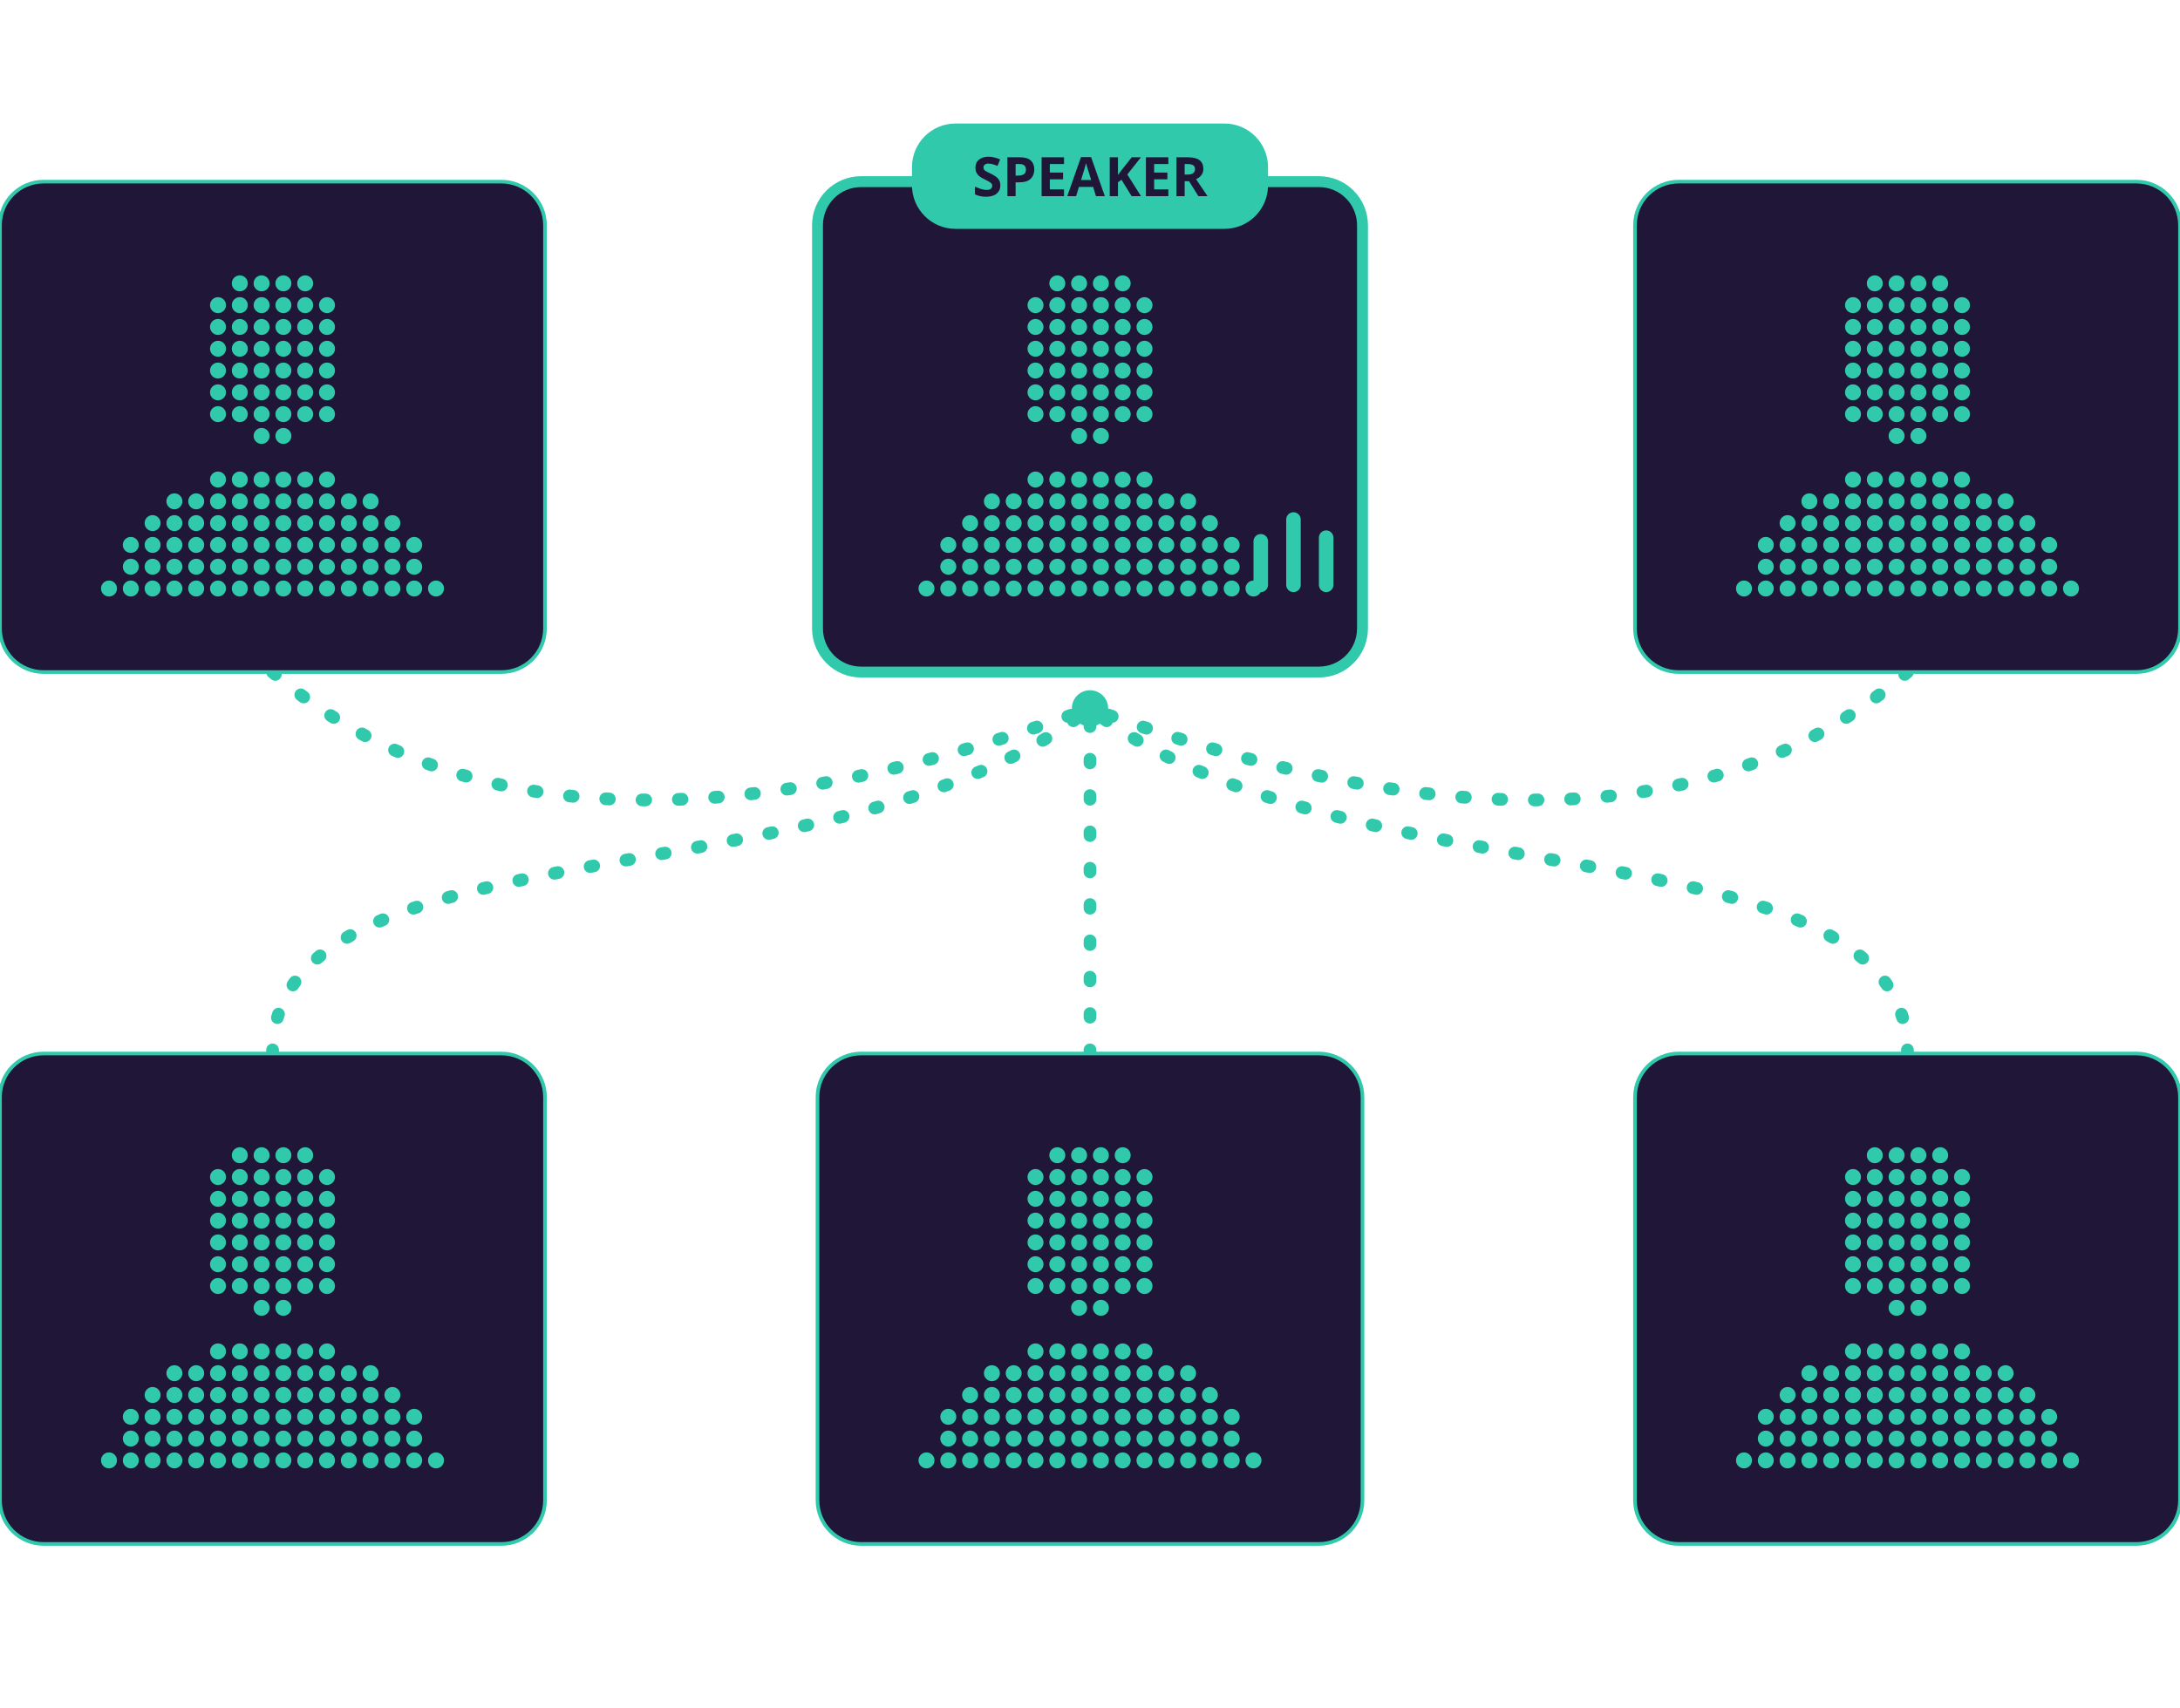
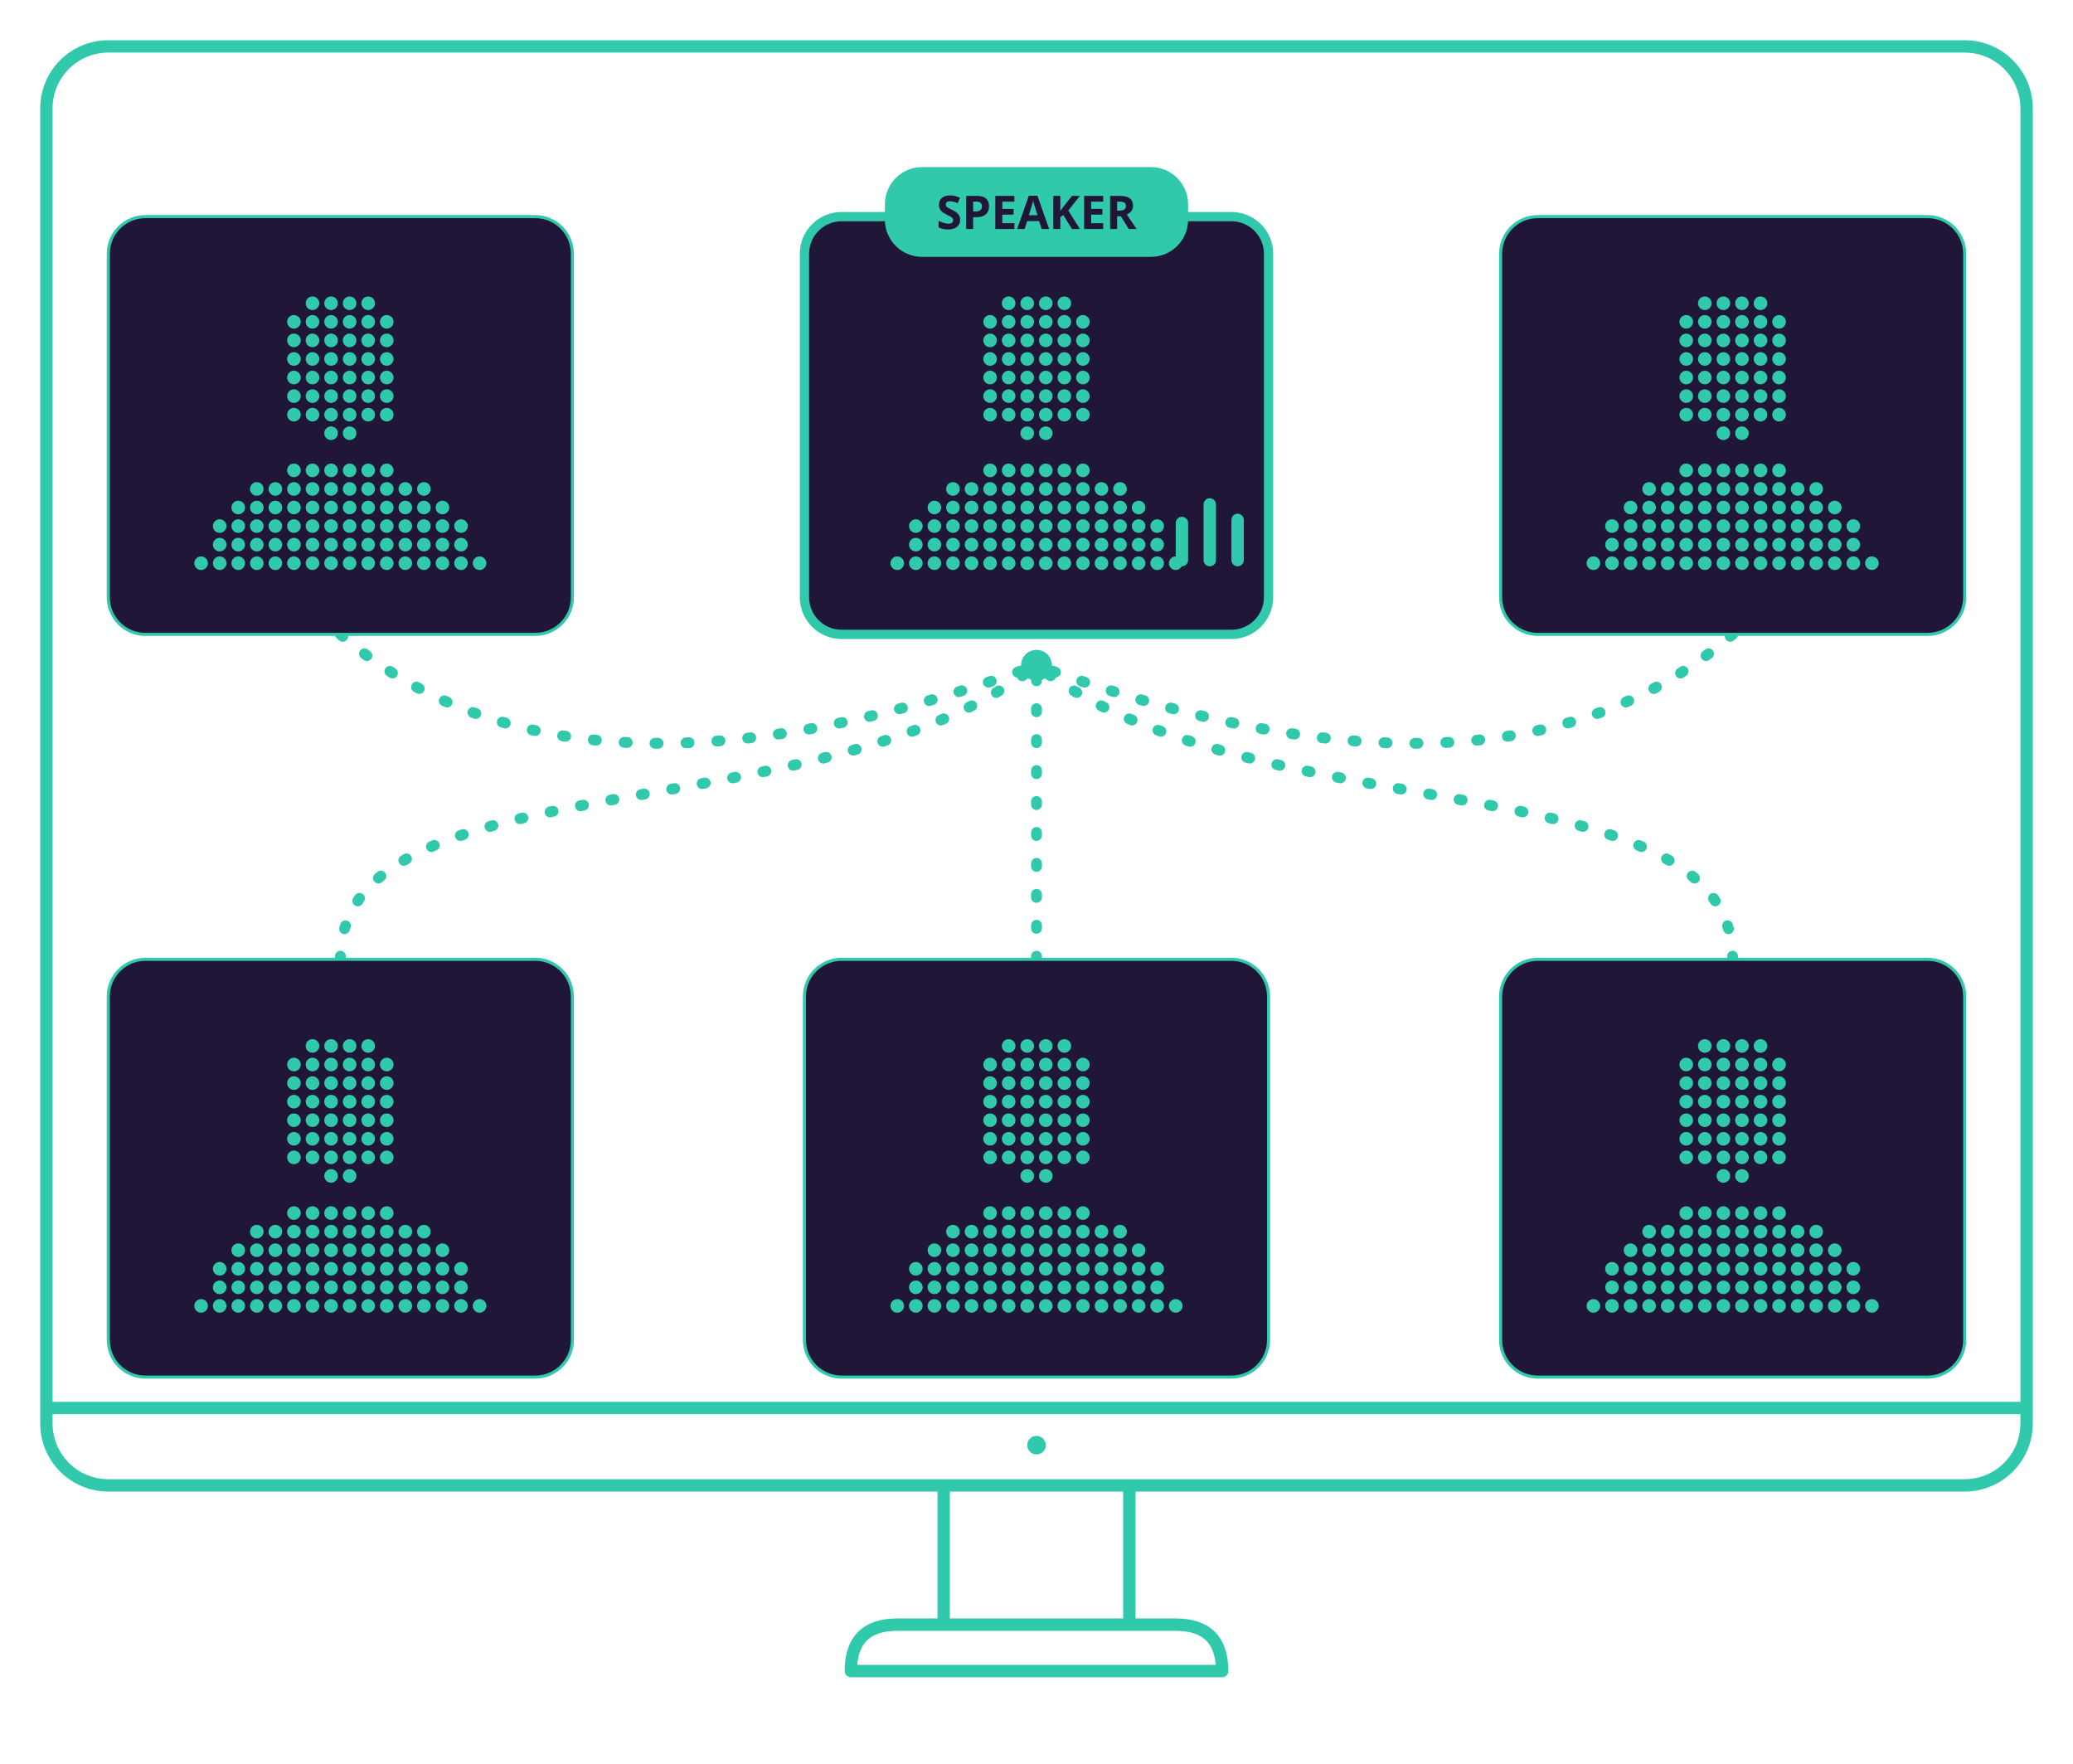
- <svg xmlns="http://www.w3.org/2000/svg" viewBox="0 0 600 470">
+ <svg xmlns="http://www.w3.org/2000/svg" viewBox="-35 -20 670 570">
  <style>.links{animation:flow 3s linear infinite}.voice{animation:voice 1s ease-in-out infinite;transform-box:fill-box;transform-origin:center}.v2{animation-delay:.2s}.v3{animation-delay:.4s}@keyframes flow{to{stroke-dashoffset:-40}}@keyframes voice{50%{transform:scaleY(.4)}}@media(prefers-reduced-motion:reduce){*{animation:none!important}}</style>
  <g class="links" fill="none" stroke="#31C9AC" stroke-width="3.5" stroke-dasharray="1 9" stroke-linecap="round">
    <path d="M75 185Q150 250 300 195" />
    <path d="M525 185Q450 250 300 195" />
    <path d="M75 290C75 225 230 250 300 195" />
    <path d="M300 290L300 195" />
    <path d="M525 290C525 225 370 250 300 195" />
  </g>
  <rect x="0" y="50" width="150" height="135" rx="12" fill="#201637" stroke="#31C9AC" stroke-width="1" />
  <g fill="#31C9AC">
    <circle cx="66" cy="78" r="2.2" />
    <circle cx="72" cy="78" r="2.2" />
    <circle cx="78" cy="78" r="2.2" />
    <circle cx="84" cy="78" r="2.2" />
    <circle cx="60" cy="84" r="2.2" />
    <circle cx="66" cy="84" r="2.2" />
    <circle cx="72" cy="84" r="2.2" />
    <circle cx="78" cy="84" r="2.2" />
    <circle cx="84" cy="84" r="2.2" />
    <circle cx="90" cy="84" r="2.2" />
    <circle cx="60" cy="90" r="2.2" />
    <circle cx="66" cy="90" r="2.2" />
    <circle cx="72" cy="90" r="2.2" />
    <circle cx="78" cy="90" r="2.2" />
    <circle cx="84" cy="90" r="2.2" />
    <circle cx="90" cy="90" r="2.2" />
    <circle cx="60" cy="96" r="2.2" />
    <circle cx="66" cy="96" r="2.2" />
    <circle cx="72" cy="96" r="2.2" />
    <circle cx="78" cy="96" r="2.2" />
    <circle cx="84" cy="96" r="2.2" />
    <circle cx="90" cy="96" r="2.2" />
    <circle cx="60" cy="102" r="2.2" />
    <circle cx="66" cy="102" r="2.2" />
    <circle cx="72" cy="102" r="2.2" />
    <circle cx="78" cy="102" r="2.2" />
    <circle cx="84" cy="102" r="2.2" />
    <circle cx="90" cy="102" r="2.2" />
    <circle cx="60" cy="108" r="2.2" />
    <circle cx="66" cy="108" r="2.2" />
    <circle cx="72" cy="108" r="2.2" />
    <circle cx="78" cy="108" r="2.2" />
    <circle cx="84" cy="108" r="2.2" />
    <circle cx="90" cy="108" r="2.2" />
    <circle cx="60" cy="114" r="2.2" />
    <circle cx="66" cy="114" r="2.2" />
    <circle cx="72" cy="114" r="2.2" />
    <circle cx="78" cy="114" r="2.2" />
    <circle cx="84" cy="114" r="2.2" />
    <circle cx="90" cy="114" r="2.2" />
    <circle cx="72" cy="120" r="2.2" />
    <circle cx="78" cy="120" r="2.2" />
    <circle cx="60" cy="132" r="2.2" />
    <circle cx="66" cy="132" r="2.2" />
    <circle cx="72" cy="132" r="2.2" />
    <circle cx="78" cy="132" r="2.2" />
    <circle cx="84" cy="132" r="2.2" />
    <circle cx="90" cy="132" r="2.2" />
    <circle cx="48" cy="138" r="2.2" />
    <circle cx="54" cy="138" r="2.2" />
    <circle cx="60" cy="138" r="2.2" />
    <circle cx="66" cy="138" r="2.2" />
    <circle cx="72" cy="138" r="2.2" />
    <circle cx="78" cy="138" r="2.2" />
    <circle cx="84" cy="138" r="2.2" />
    <circle cx="90" cy="138" r="2.2" />
    <circle cx="96" cy="138" r="2.2" />
    <circle cx="102" cy="138" r="2.2" />
    <circle cx="42" cy="144" r="2.2" />
    <circle cx="48" cy="144" r="2.2" />
    <circle cx="54" cy="144" r="2.2" />
    <circle cx="60" cy="144" r="2.2" />
    <circle cx="66" cy="144" r="2.2" />
    <circle cx="72" cy="144" r="2.2" />
    <circle cx="78" cy="144" r="2.2" />
    <circle cx="84" cy="144" r="2.2" />
    <circle cx="90" cy="144" r="2.2" />
    <circle cx="96" cy="144" r="2.2" />
    <circle cx="102" cy="144" r="2.2" />
    <circle cx="108" cy="144" r="2.2" />
    <circle cx="36" cy="150" r="2.2" />
    <circle cx="42" cy="150" r="2.2" />
    <circle cx="48" cy="150" r="2.2" />
    <circle cx="54" cy="150" r="2.2" />
    <circle cx="60" cy="150" r="2.2" />
    <circle cx="66" cy="150" r="2.2" />
    <circle cx="72" cy="150" r="2.2" />
    <circle cx="78" cy="150" r="2.2" />
    <circle cx="84" cy="150" r="2.2" />
    <circle cx="90" cy="150" r="2.2" />
    <circle cx="96" cy="150" r="2.2" />
    <circle cx="102" cy="150" r="2.2" />
    <circle cx="108" cy="150" r="2.2" />
    <circle cx="114" cy="150" r="2.2" />
    <circle cx="36" cy="156" r="2.2" />
    <circle cx="42" cy="156" r="2.2" />
    <circle cx="48" cy="156" r="2.2" />
    <circle cx="54" cy="156" r="2.2" />
    <circle cx="60" cy="156" r="2.2" />
    <circle cx="66" cy="156" r="2.2" />
    <circle cx="72" cy="156" r="2.2" />
    <circle cx="78" cy="156" r="2.2" />
    <circle cx="84" cy="156" r="2.2" />
    <circle cx="90" cy="156" r="2.2" />
    <circle cx="96" cy="156" r="2.2" />
    <circle cx="102" cy="156" r="2.2" />
    <circle cx="108" cy="156" r="2.2" />
    <circle cx="114" cy="156" r="2.2" />
    <circle cx="30" cy="162" r="2.2" />
    <circle cx="36" cy="162" r="2.2" />
    <circle cx="42" cy="162" r="2.2" />
    <circle cx="48" cy="162" r="2.2" />
    <circle cx="54" cy="162" r="2.2" />
    <circle cx="60" cy="162" r="2.2" />
    <circle cx="66" cy="162" r="2.2" />
    <circle cx="72" cy="162" r="2.2" />
    <circle cx="78" cy="162" r="2.2" />
    <circle cx="84" cy="162" r="2.2" />
    <circle cx="90" cy="162" r="2.2" />
    <circle cx="96" cy="162" r="2.2" />
    <circle cx="102" cy="162" r="2.2" />
    <circle cx="108" cy="162" r="2.2" />
    <circle cx="114" cy="162" r="2.2" />
    <circle cx="120" cy="162" r="2.2" />
  </g>
  <rect x="225" y="50" width="150" height="135" rx="12" fill="#201637" stroke="#31C9AC" stroke-width="3" />
  <g fill="#31C9AC">
    <circle cx="291" cy="78" r="2.2" />
    <circle cx="297" cy="78" r="2.2" />
    <circle cx="303" cy="78" r="2.2" />
    <circle cx="309" cy="78" r="2.2" />
    <circle cx="285" cy="84" r="2.2" />
    <circle cx="291" cy="84" r="2.2" />
    <circle cx="297" cy="84" r="2.2" />
    <circle cx="303" cy="84" r="2.2" />
    <circle cx="309" cy="84" r="2.2" />
    <circle cx="315" cy="84" r="2.2" />
    <circle cx="285" cy="90" r="2.2" />
    <circle cx="291" cy="90" r="2.2" />
    <circle cx="297" cy="90" r="2.2" />
    <circle cx="303" cy="90" r="2.2" />
    <circle cx="309" cy="90" r="2.2" />
    <circle cx="315" cy="90" r="2.2" />
    <circle cx="285" cy="96" r="2.2" />
    <circle cx="291" cy="96" r="2.2" />
    <circle cx="297" cy="96" r="2.2" />
    <circle cx="303" cy="96" r="2.2" />
    <circle cx="309" cy="96" r="2.2" />
    <circle cx="315" cy="96" r="2.2" />
    <circle cx="285" cy="102" r="2.2" />
    <circle cx="291" cy="102" r="2.2" />
    <circle cx="297" cy="102" r="2.2" />
    <circle cx="303" cy="102" r="2.2" />
    <circle cx="309" cy="102" r="2.2" />
    <circle cx="315" cy="102" r="2.2" />
    <circle cx="285" cy="108" r="2.2" />
    <circle cx="291" cy="108" r="2.2" />
    <circle cx="297" cy="108" r="2.2" />
    <circle cx="303" cy="108" r="2.2" />
    <circle cx="309" cy="108" r="2.2" />
    <circle cx="315" cy="108" r="2.2" />
    <circle cx="285" cy="114" r="2.2" />
    <circle cx="291" cy="114" r="2.2" />
    <circle cx="297" cy="114" r="2.2" />
    <circle cx="303" cy="114" r="2.2" />
    <circle cx="309" cy="114" r="2.2" />
    <circle cx="315" cy="114" r="2.2" />
    <circle cx="297" cy="120" r="2.2" />
    <circle cx="303" cy="120" r="2.2" />
    <circle cx="285" cy="132" r="2.2" />
    <circle cx="291" cy="132" r="2.2" />
    <circle cx="297" cy="132" r="2.2" />
    <circle cx="303" cy="132" r="2.2" />
    <circle cx="309" cy="132" r="2.2" />
    <circle cx="315" cy="132" r="2.2" />
    <circle cx="273" cy="138" r="2.2" />
    <circle cx="279" cy="138" r="2.2" />
    <circle cx="285" cy="138" r="2.2" />
    <circle cx="291" cy="138" r="2.2" />
    <circle cx="297" cy="138" r="2.2" />
    <circle cx="303" cy="138" r="2.2" />
    <circle cx="309" cy="138" r="2.2" />
    <circle cx="315" cy="138" r="2.2" />
    <circle cx="321" cy="138" r="2.2" />
    <circle cx="327" cy="138" r="2.2" />
    <circle cx="267" cy="144" r="2.2" />
    <circle cx="273" cy="144" r="2.2" />
    <circle cx="279" cy="144" r="2.2" />
    <circle cx="285" cy="144" r="2.2" />
    <circle cx="291" cy="144" r="2.2" />
    <circle cx="297" cy="144" r="2.2" />
    <circle cx="303" cy="144" r="2.2" />
    <circle cx="309" cy="144" r="2.2" />
    <circle cx="315" cy="144" r="2.2" />
    <circle cx="321" cy="144" r="2.2" />
    <circle cx="327" cy="144" r="2.2" />
    <circle cx="333" cy="144" r="2.2" />
    <circle cx="261" cy="150" r="2.2" />
    <circle cx="267" cy="150" r="2.2" />
    <circle cx="273" cy="150" r="2.2" />
    <circle cx="279" cy="150" r="2.2" />
    <circle cx="285" cy="150" r="2.2" />
    <circle cx="291" cy="150" r="2.2" />
    <circle cx="297" cy="150" r="2.2" />
    <circle cx="303" cy="150" r="2.2" />
    <circle cx="309" cy="150" r="2.2" />
    <circle cx="315" cy="150" r="2.2" />
    <circle cx="321" cy="150" r="2.2" />
    <circle cx="327" cy="150" r="2.2" />
    <circle cx="333" cy="150" r="2.2" />
    <circle cx="339" cy="150" r="2.2" />
    <circle cx="261" cy="156" r="2.2" />
    <circle cx="267" cy="156" r="2.2" />
    <circle cx="273" cy="156" r="2.2" />
    <circle cx="279" cy="156" r="2.2" />
    <circle cx="285" cy="156" r="2.2" />
    <circle cx="291" cy="156" r="2.2" />
    <circle cx="297" cy="156" r="2.2" />
    <circle cx="303" cy="156" r="2.2" />
    <circle cx="309" cy="156" r="2.2" />
    <circle cx="315" cy="156" r="2.2" />
    <circle cx="321" cy="156" r="2.2" />
    <circle cx="327" cy="156" r="2.2" />
    <circle cx="333" cy="156" r="2.2" />
    <circle cx="339" cy="156" r="2.2" />
    <circle cx="255" cy="162" r="2.2" />
    <circle cx="261" cy="162" r="2.2" />
    <circle cx="267" cy="162" r="2.2" />
    <circle cx="273" cy="162" r="2.2" />
    <circle cx="279" cy="162" r="2.2" />
    <circle cx="285" cy="162" r="2.2" />
    <circle cx="291" cy="162" r="2.2" />
    <circle cx="297" cy="162" r="2.2" />
    <circle cx="303" cy="162" r="2.2" />
    <circle cx="309" cy="162" r="2.2" />
    <circle cx="315" cy="162" r="2.2" />
    <circle cx="321" cy="162" r="2.2" />
    <circle cx="327" cy="162" r="2.2" />
    <circle cx="333" cy="162" r="2.2" />
    <circle cx="339" cy="162" r="2.2" />
    <circle cx="345" cy="162" r="2.2" />
  </g>
  <rect x="450" y="50" width="150" height="135" rx="12" fill="#201637" stroke="#31C9AC" stroke-width="1" />
  <g fill="#31C9AC">
    <circle cx="516" cy="78" r="2.2" />
    <circle cx="522" cy="78" r="2.2" />
    <circle cx="528" cy="78" r="2.2" />
    <circle cx="534" cy="78" r="2.2" />
    <circle cx="510" cy="84" r="2.2" />
    <circle cx="516" cy="84" r="2.2" />
    <circle cx="522" cy="84" r="2.2" />
    <circle cx="528" cy="84" r="2.2" />
    <circle cx="534" cy="84" r="2.2" />
    <circle cx="540" cy="84" r="2.2" />
    <circle cx="510" cy="90" r="2.2" />
    <circle cx="516" cy="90" r="2.2" />
    <circle cx="522" cy="90" r="2.2" />
    <circle cx="528" cy="90" r="2.2" />
    <circle cx="534" cy="90" r="2.2" />
    <circle cx="540" cy="90" r="2.2" />
    <circle cx="510" cy="96" r="2.2" />
    <circle cx="516" cy="96" r="2.2" />
    <circle cx="522" cy="96" r="2.2" />
    <circle cx="528" cy="96" r="2.2" />
    <circle cx="534" cy="96" r="2.2" />
    <circle cx="540" cy="96" r="2.2" />
    <circle cx="510" cy="102" r="2.2" />
    <circle cx="516" cy="102" r="2.2" />
    <circle cx="522" cy="102" r="2.2" />
    <circle cx="528" cy="102" r="2.2" />
    <circle cx="534" cy="102" r="2.2" />
    <circle cx="540" cy="102" r="2.2" />
    <circle cx="510" cy="108" r="2.2" />
    <circle cx="516" cy="108" r="2.2" />
    <circle cx="522" cy="108" r="2.2" />
    <circle cx="528" cy="108" r="2.2" />
    <circle cx="534" cy="108" r="2.2" />
    <circle cx="540" cy="108" r="2.2" />
    <circle cx="510" cy="114" r="2.2" />
    <circle cx="516" cy="114" r="2.2" />
    <circle cx="522" cy="114" r="2.2" />
    <circle cx="528" cy="114" r="2.2" />
    <circle cx="534" cy="114" r="2.2" />
    <circle cx="540" cy="114" r="2.2" />
    <circle cx="522" cy="120" r="2.2" />
    <circle cx="528" cy="120" r="2.2" />
    <circle cx="510" cy="132" r="2.2" />
    <circle cx="516" cy="132" r="2.2" />
    <circle cx="522" cy="132" r="2.2" />
    <circle cx="528" cy="132" r="2.2" />
    <circle cx="534" cy="132" r="2.2" />
    <circle cx="540" cy="132" r="2.2" />
    <circle cx="498" cy="138" r="2.2" />
    <circle cx="504" cy="138" r="2.2" />
    <circle cx="510" cy="138" r="2.2" />
    <circle cx="516" cy="138" r="2.2" />
    <circle cx="522" cy="138" r="2.2" />
    <circle cx="528" cy="138" r="2.2" />
    <circle cx="534" cy="138" r="2.2" />
    <circle cx="540" cy="138" r="2.2" />
    <circle cx="546" cy="138" r="2.2" />
    <circle cx="552" cy="138" r="2.2" />
    <circle cx="492" cy="144" r="2.2" />
    <circle cx="498" cy="144" r="2.2" />
    <circle cx="504" cy="144" r="2.2" />
    <circle cx="510" cy="144" r="2.2" />
    <circle cx="516" cy="144" r="2.2" />
    <circle cx="522" cy="144" r="2.2" />
    <circle cx="528" cy="144" r="2.2" />
    <circle cx="534" cy="144" r="2.2" />
    <circle cx="540" cy="144" r="2.2" />
    <circle cx="546" cy="144" r="2.2" />
    <circle cx="552" cy="144" r="2.2" />
    <circle cx="558" cy="144" r="2.2" />
    <circle cx="486" cy="150" r="2.2" />
    <circle cx="492" cy="150" r="2.2" />
    <circle cx="498" cy="150" r="2.2" />
    <circle cx="504" cy="150" r="2.2" />
    <circle cx="510" cy="150" r="2.2" />
    <circle cx="516" cy="150" r="2.2" />
    <circle cx="522" cy="150" r="2.2" />
    <circle cx="528" cy="150" r="2.2" />
    <circle cx="534" cy="150" r="2.2" />
    <circle cx="540" cy="150" r="2.2" />
    <circle cx="546" cy="150" r="2.2" />
    <circle cx="552" cy="150" r="2.2" />
    <circle cx="558" cy="150" r="2.2" />
    <circle cx="564" cy="150" r="2.2" />
    <circle cx="486" cy="156" r="2.2" />
    <circle cx="492" cy="156" r="2.2" />
    <circle cx="498" cy="156" r="2.2" />
    <circle cx="504" cy="156" r="2.2" />
    <circle cx="510" cy="156" r="2.2" />
    <circle cx="516" cy="156" r="2.2" />
    <circle cx="522" cy="156" r="2.2" />
    <circle cx="528" cy="156" r="2.2" />
    <circle cx="534" cy="156" r="2.2" />
    <circle cx="540" cy="156" r="2.2" />
    <circle cx="546" cy="156" r="2.2" />
    <circle cx="552" cy="156" r="2.2" />
    <circle cx="558" cy="156" r="2.2" />
    <circle cx="564" cy="156" r="2.2" />
    <circle cx="480" cy="162" r="2.2" />
    <circle cx="486" cy="162" r="2.2" />
    <circle cx="492" cy="162" r="2.2" />
    <circle cx="498" cy="162" r="2.2" />
    <circle cx="504" cy="162" r="2.2" />
    <circle cx="510" cy="162" r="2.2" />
    <circle cx="516" cy="162" r="2.2" />
    <circle cx="522" cy="162" r="2.2" />
    <circle cx="528" cy="162" r="2.2" />
    <circle cx="534" cy="162" r="2.2" />
    <circle cx="540" cy="162" r="2.2" />
    <circle cx="546" cy="162" r="2.2" />
    <circle cx="552" cy="162" r="2.2" />
    <circle cx="558" cy="162" r="2.2" />
    <circle cx="564" cy="162" r="2.2" />
    <circle cx="570" cy="162" r="2.2" />
  </g>
  <rect x="0" y="290" width="150" height="135" rx="12" fill="#201637" stroke="#31C9AC" stroke-width="1" />
  <g fill="#31C9AC">
    <circle cx="66" cy="318" r="2.2" />
    <circle cx="72" cy="318" r="2.2" />
    <circle cx="78" cy="318" r="2.2" />
    <circle cx="84" cy="318" r="2.2" />
    <circle cx="60" cy="324" r="2.2" />
    <circle cx="66" cy="324" r="2.2" />
    <circle cx="72" cy="324" r="2.2" />
    <circle cx="78" cy="324" r="2.2" />
    <circle cx="84" cy="324" r="2.2" />
    <circle cx="90" cy="324" r="2.2" />
    <circle cx="60" cy="330" r="2.2" />
    <circle cx="66" cy="330" r="2.2" />
    <circle cx="72" cy="330" r="2.2" />
    <circle cx="78" cy="330" r="2.2" />
    <circle cx="84" cy="330" r="2.2" />
    <circle cx="90" cy="330" r="2.2" />
    <circle cx="60" cy="336" r="2.2" />
    <circle cx="66" cy="336" r="2.2" />
    <circle cx="72" cy="336" r="2.2" />
    <circle cx="78" cy="336" r="2.2" />
    <circle cx="84" cy="336" r="2.2" />
    <circle cx="90" cy="336" r="2.2" />
    <circle cx="60" cy="342" r="2.2" />
    <circle cx="66" cy="342" r="2.2" />
    <circle cx="72" cy="342" r="2.2" />
    <circle cx="78" cy="342" r="2.2" />
    <circle cx="84" cy="342" r="2.2" />
    <circle cx="90" cy="342" r="2.2" />
    <circle cx="60" cy="348" r="2.2" />
    <circle cx="66" cy="348" r="2.2" />
    <circle cx="72" cy="348" r="2.2" />
    <circle cx="78" cy="348" r="2.2" />
    <circle cx="84" cy="348" r="2.2" />
    <circle cx="90" cy="348" r="2.2" />
    <circle cx="60" cy="354" r="2.2" />
    <circle cx="66" cy="354" r="2.2" />
    <circle cx="72" cy="354" r="2.2" />
    <circle cx="78" cy="354" r="2.2" />
    <circle cx="84" cy="354" r="2.2" />
    <circle cx="90" cy="354" r="2.2" />
    <circle cx="72" cy="360" r="2.2" />
    <circle cx="78" cy="360" r="2.2" />
    <circle cx="60" cy="372" r="2.2" />
    <circle cx="66" cy="372" r="2.2" />
    <circle cx="72" cy="372" r="2.2" />
    <circle cx="78" cy="372" r="2.2" />
    <circle cx="84" cy="372" r="2.2" />
    <circle cx="90" cy="372" r="2.2" />
    <circle cx="48" cy="378" r="2.2" />
    <circle cx="54" cy="378" r="2.2" />
    <circle cx="60" cy="378" r="2.2" />
    <circle cx="66" cy="378" r="2.2" />
    <circle cx="72" cy="378" r="2.2" />
    <circle cx="78" cy="378" r="2.2" />
    <circle cx="84" cy="378" r="2.2" />
    <circle cx="90" cy="378" r="2.2" />
    <circle cx="96" cy="378" r="2.2" />
    <circle cx="102" cy="378" r="2.2" />
    <circle cx="42" cy="384" r="2.2" />
    <circle cx="48" cy="384" r="2.2" />
    <circle cx="54" cy="384" r="2.2" />
    <circle cx="60" cy="384" r="2.2" />
    <circle cx="66" cy="384" r="2.2" />
    <circle cx="72" cy="384" r="2.2" />
    <circle cx="78" cy="384" r="2.2" />
    <circle cx="84" cy="384" r="2.2" />
    <circle cx="90" cy="384" r="2.2" />
    <circle cx="96" cy="384" r="2.2" />
    <circle cx="102" cy="384" r="2.2" />
    <circle cx="108" cy="384" r="2.2" />
    <circle cx="36" cy="390" r="2.2" />
    <circle cx="42" cy="390" r="2.2" />
    <circle cx="48" cy="390" r="2.2" />
    <circle cx="54" cy="390" r="2.2" />
    <circle cx="60" cy="390" r="2.2" />
    <circle cx="66" cy="390" r="2.2" />
    <circle cx="72" cy="390" r="2.2" />
    <circle cx="78" cy="390" r="2.2" />
    <circle cx="84" cy="390" r="2.2" />
    <circle cx="90" cy="390" r="2.2" />
    <circle cx="96" cy="390" r="2.2" />
    <circle cx="102" cy="390" r="2.2" />
    <circle cx="108" cy="390" r="2.2" />
    <circle cx="114" cy="390" r="2.2" />
    <circle cx="36" cy="396" r="2.2" />
    <circle cx="42" cy="396" r="2.2" />
    <circle cx="48" cy="396" r="2.2" />
    <circle cx="54" cy="396" r="2.2" />
    <circle cx="60" cy="396" r="2.2" />
    <circle cx="66" cy="396" r="2.2" />
    <circle cx="72" cy="396" r="2.2" />
    <circle cx="78" cy="396" r="2.2" />
    <circle cx="84" cy="396" r="2.2" />
    <circle cx="90" cy="396" r="2.2" />
    <circle cx="96" cy="396" r="2.2" />
    <circle cx="102" cy="396" r="2.2" />
    <circle cx="108" cy="396" r="2.2" />
    <circle cx="114" cy="396" r="2.2" />
    <circle cx="30" cy="402" r="2.2" />
    <circle cx="36" cy="402" r="2.2" />
    <circle cx="42" cy="402" r="2.2" />
    <circle cx="48" cy="402" r="2.2" />
    <circle cx="54" cy="402" r="2.2" />
    <circle cx="60" cy="402" r="2.2" />
    <circle cx="66" cy="402" r="2.2" />
    <circle cx="72" cy="402" r="2.2" />
    <circle cx="78" cy="402" r="2.2" />
    <circle cx="84" cy="402" r="2.2" />
    <circle cx="90" cy="402" r="2.2" />
    <circle cx="96" cy="402" r="2.2" />
    <circle cx="102" cy="402" r="2.2" />
    <circle cx="108" cy="402" r="2.2" />
    <circle cx="114" cy="402" r="2.2" />
    <circle cx="120" cy="402" r="2.2" />
  </g>
  <rect x="225" y="290" width="150" height="135" rx="12" fill="#201637" stroke="#31C9AC" stroke-width="1" />
  <g fill="#31C9AC">
    <circle cx="291" cy="318" r="2.2" />
    <circle cx="297" cy="318" r="2.2" />
    <circle cx="303" cy="318" r="2.2" />
    <circle cx="309" cy="318" r="2.2" />
    <circle cx="285" cy="324" r="2.2" />
    <circle cx="291" cy="324" r="2.2" />
    <circle cx="297" cy="324" r="2.2" />
    <circle cx="303" cy="324" r="2.2" />
    <circle cx="309" cy="324" r="2.2" />
    <circle cx="315" cy="324" r="2.2" />
    <circle cx="285" cy="330" r="2.2" />
    <circle cx="291" cy="330" r="2.2" />
    <circle cx="297" cy="330" r="2.2" />
    <circle cx="303" cy="330" r="2.2" />
    <circle cx="309" cy="330" r="2.2" />
    <circle cx="315" cy="330" r="2.2" />
    <circle cx="285" cy="336" r="2.2" />
    <circle cx="291" cy="336" r="2.2" />
    <circle cx="297" cy="336" r="2.2" />
    <circle cx="303" cy="336" r="2.2" />
    <circle cx="309" cy="336" r="2.2" />
    <circle cx="315" cy="336" r="2.2" />
    <circle cx="285" cy="342" r="2.2" />
    <circle cx="291" cy="342" r="2.2" />
    <circle cx="297" cy="342" r="2.2" />
    <circle cx="303" cy="342" r="2.2" />
    <circle cx="309" cy="342" r="2.2" />
    <circle cx="315" cy="342" r="2.2" />
    <circle cx="285" cy="348" r="2.2" />
    <circle cx="291" cy="348" r="2.2" />
    <circle cx="297" cy="348" r="2.2" />
    <circle cx="303" cy="348" r="2.2" />
    <circle cx="309" cy="348" r="2.2" />
    <circle cx="315" cy="348" r="2.2" />
    <circle cx="285" cy="354" r="2.2" />
    <circle cx="291" cy="354" r="2.2" />
    <circle cx="297" cy="354" r="2.2" />
    <circle cx="303" cy="354" r="2.2" />
    <circle cx="309" cy="354" r="2.2" />
    <circle cx="315" cy="354" r="2.2" />
    <circle cx="297" cy="360" r="2.2" />
    <circle cx="303" cy="360" r="2.2" />
    <circle cx="285" cy="372" r="2.2" />
    <circle cx="291" cy="372" r="2.2" />
    <circle cx="297" cy="372" r="2.2" />
    <circle cx="303" cy="372" r="2.2" />
    <circle cx="309" cy="372" r="2.2" />
    <circle cx="315" cy="372" r="2.2" />
    <circle cx="273" cy="378" r="2.2" />
    <circle cx="279" cy="378" r="2.2" />
    <circle cx="285" cy="378" r="2.2" />
    <circle cx="291" cy="378" r="2.2" />
    <circle cx="297" cy="378" r="2.2" />
    <circle cx="303" cy="378" r="2.2" />
    <circle cx="309" cy="378" r="2.2" />
    <circle cx="315" cy="378" r="2.2" />
    <circle cx="321" cy="378" r="2.2" />
    <circle cx="327" cy="378" r="2.2" />
    <circle cx="267" cy="384" r="2.2" />
    <circle cx="273" cy="384" r="2.2" />
    <circle cx="279" cy="384" r="2.2" />
    <circle cx="285" cy="384" r="2.2" />
    <circle cx="291" cy="384" r="2.2" />
    <circle cx="297" cy="384" r="2.2" />
    <circle cx="303" cy="384" r="2.2" />
    <circle cx="309" cy="384" r="2.2" />
    <circle cx="315" cy="384" r="2.2" />
    <circle cx="321" cy="384" r="2.2" />
    <circle cx="327" cy="384" r="2.2" />
    <circle cx="333" cy="384" r="2.2" />
    <circle cx="261" cy="390" r="2.2" />
    <circle cx="267" cy="390" r="2.2" />
    <circle cx="273" cy="390" r="2.2" />
    <circle cx="279" cy="390" r="2.2" />
    <circle cx="285" cy="390" r="2.2" />
    <circle cx="291" cy="390" r="2.2" />
    <circle cx="297" cy="390" r="2.2" />
    <circle cx="303" cy="390" r="2.2" />
    <circle cx="309" cy="390" r="2.2" />
    <circle cx="315" cy="390" r="2.2" />
    <circle cx="321" cy="390" r="2.2" />
    <circle cx="327" cy="390" r="2.2" />
    <circle cx="333" cy="390" r="2.2" />
    <circle cx="339" cy="390" r="2.2" />
    <circle cx="261" cy="396" r="2.2" />
    <circle cx="267" cy="396" r="2.2" />
    <circle cx="273" cy="396" r="2.2" />
    <circle cx="279" cy="396" r="2.2" />
    <circle cx="285" cy="396" r="2.2" />
    <circle cx="291" cy="396" r="2.2" />
    <circle cx="297" cy="396" r="2.2" />
    <circle cx="303" cy="396" r="2.2" />
    <circle cx="309" cy="396" r="2.2" />
    <circle cx="315" cy="396" r="2.2" />
    <circle cx="321" cy="396" r="2.2" />
    <circle cx="327" cy="396" r="2.2" />
    <circle cx="333" cy="396" r="2.2" />
    <circle cx="339" cy="396" r="2.2" />
    <circle cx="255" cy="402" r="2.2" />
    <circle cx="261" cy="402" r="2.2" />
    <circle cx="267" cy="402" r="2.2" />
    <circle cx="273" cy="402" r="2.2" />
    <circle cx="279" cy="402" r="2.2" />
    <circle cx="285" cy="402" r="2.2" />
    <circle cx="291" cy="402" r="2.2" />
    <circle cx="297" cy="402" r="2.2" />
    <circle cx="303" cy="402" r="2.2" />
    <circle cx="309" cy="402" r="2.2" />
    <circle cx="315" cy="402" r="2.2" />
    <circle cx="321" cy="402" r="2.2" />
    <circle cx="327" cy="402" r="2.2" />
    <circle cx="333" cy="402" r="2.2" />
    <circle cx="339" cy="402" r="2.2" />
    <circle cx="345" cy="402" r="2.2" />
  </g>
  <rect x="450" y="290" width="150" height="135" rx="12" fill="#201637" stroke="#31C9AC" stroke-width="1" />
  <g fill="#31C9AC">
    <circle cx="516" cy="318" r="2.2" />
    <circle cx="522" cy="318" r="2.2" />
    <circle cx="528" cy="318" r="2.2" />
    <circle cx="534" cy="318" r="2.2" />
    <circle cx="510" cy="324" r="2.2" />
    <circle cx="516" cy="324" r="2.2" />
    <circle cx="522" cy="324" r="2.2" />
    <circle cx="528" cy="324" r="2.2" />
    <circle cx="534" cy="324" r="2.2" />
    <circle cx="540" cy="324" r="2.2" />
    <circle cx="510" cy="330" r="2.2" />
    <circle cx="516" cy="330" r="2.2" />
    <circle cx="522" cy="330" r="2.2" />
    <circle cx="528" cy="330" r="2.2" />
    <circle cx="534" cy="330" r="2.2" />
    <circle cx="540" cy="330" r="2.2" />
    <circle cx="510" cy="336" r="2.2" />
    <circle cx="516" cy="336" r="2.2" />
    <circle cx="522" cy="336" r="2.2" />
    <circle cx="528" cy="336" r="2.2" />
    <circle cx="534" cy="336" r="2.2" />
    <circle cx="540" cy="336" r="2.2" />
    <circle cx="510" cy="342" r="2.2" />
    <circle cx="516" cy="342" r="2.2" />
    <circle cx="522" cy="342" r="2.2" />
    <circle cx="528" cy="342" r="2.2" />
    <circle cx="534" cy="342" r="2.2" />
    <circle cx="540" cy="342" r="2.2" />
    <circle cx="510" cy="348" r="2.2" />
    <circle cx="516" cy="348" r="2.2" />
    <circle cx="522" cy="348" r="2.2" />
    <circle cx="528" cy="348" r="2.2" />
    <circle cx="534" cy="348" r="2.2" />
    <circle cx="540" cy="348" r="2.2" />
    <circle cx="510" cy="354" r="2.2" />
    <circle cx="516" cy="354" r="2.2" />
    <circle cx="522" cy="354" r="2.2" />
    <circle cx="528" cy="354" r="2.2" />
    <circle cx="534" cy="354" r="2.2" />
    <circle cx="540" cy="354" r="2.2" />
    <circle cx="522" cy="360" r="2.2" />
    <circle cx="528" cy="360" r="2.2" />
    <circle cx="510" cy="372" r="2.2" />
    <circle cx="516" cy="372" r="2.2" />
    <circle cx="522" cy="372" r="2.2" />
    <circle cx="528" cy="372" r="2.2" />
    <circle cx="534" cy="372" r="2.2" />
    <circle cx="540" cy="372" r="2.2" />
    <circle cx="498" cy="378" r="2.2" />
    <circle cx="504" cy="378" r="2.2" />
    <circle cx="510" cy="378" r="2.2" />
    <circle cx="516" cy="378" r="2.2" />
    <circle cx="522" cy="378" r="2.2" />
    <circle cx="528" cy="378" r="2.2" />
    <circle cx="534" cy="378" r="2.2" />
    <circle cx="540" cy="378" r="2.2" />
    <circle cx="546" cy="378" r="2.2" />
    <circle cx="552" cy="378" r="2.2" />
    <circle cx="492" cy="384" r="2.2" />
    <circle cx="498" cy="384" r="2.2" />
    <circle cx="504" cy="384" r="2.2" />
    <circle cx="510" cy="384" r="2.2" />
    <circle cx="516" cy="384" r="2.2" />
    <circle cx="522" cy="384" r="2.2" />
    <circle cx="528" cy="384" r="2.2" />
    <circle cx="534" cy="384" r="2.2" />
    <circle cx="540" cy="384" r="2.2" />
    <circle cx="546" cy="384" r="2.2" />
    <circle cx="552" cy="384" r="2.2" />
    <circle cx="558" cy="384" r="2.2" />
    <circle cx="486" cy="390" r="2.2" />
    <circle cx="492" cy="390" r="2.2" />
    <circle cx="498" cy="390" r="2.2" />
    <circle cx="504" cy="390" r="2.2" />
    <circle cx="510" cy="390" r="2.2" />
    <circle cx="516" cy="390" r="2.2" />
    <circle cx="522" cy="390" r="2.2" />
    <circle cx="528" cy="390" r="2.2" />
    <circle cx="534" cy="390" r="2.2" />
    <circle cx="540" cy="390" r="2.2" />
    <circle cx="546" cy="390" r="2.2" />
    <circle cx="552" cy="390" r="2.2" />
    <circle cx="558" cy="390" r="2.2" />
    <circle cx="564" cy="390" r="2.2" />
    <circle cx="486" cy="396" r="2.2" />
    <circle cx="492" cy="396" r="2.2" />
    <circle cx="498" cy="396" r="2.2" />
    <circle cx="504" cy="396" r="2.2" />
    <circle cx="510" cy="396" r="2.2" />
    <circle cx="516" cy="396" r="2.2" />
    <circle cx="522" cy="396" r="2.2" />
    <circle cx="528" cy="396" r="2.2" />
    <circle cx="534" cy="396" r="2.2" />
    <circle cx="540" cy="396" r="2.2" />
    <circle cx="546" cy="396" r="2.2" />
    <circle cx="552" cy="396" r="2.2" />
    <circle cx="558" cy="396" r="2.2" />
    <circle cx="564" cy="396" r="2.2" />
    <circle cx="480" cy="402" r="2.2" />
    <circle cx="486" cy="402" r="2.2" />
    <circle cx="492" cy="402" r="2.2" />
    <circle cx="498" cy="402" r="2.2" />
    <circle cx="504" cy="402" r="2.2" />
    <circle cx="510" cy="402" r="2.2" />
    <circle cx="516" cy="402" r="2.2" />
    <circle cx="522" cy="402" r="2.2" />
    <circle cx="528" cy="402" r="2.2" />
    <circle cx="534" cy="402" r="2.2" />
    <circle cx="540" cy="402" r="2.2" />
    <circle cx="546" cy="402" r="2.2" />
    <circle cx="552" cy="402" r="2.2" />
    <circle cx="558" cy="402" r="2.2" />
    <circle cx="564" cy="402" r="2.2" />
    <circle cx="570" cy="402" r="2.2" />
  </g>
  <rect x="251" y="34" width="98" height="29" rx="12" fill="#31C9AC" />
  <text x="300" y="54" text-anchor="middle" fill="#201637" font-family="sans-serif" font-size="15" font-weight="700">SPEAKER</text>
  <g fill="#31C9AC">
    <rect class="voice" x="345" y="147" width="4" height="16" rx="2" />
    <rect class="voice v2" x="354" y="141" width="4" height="22" rx="2" />
    <rect class="voice v3" x="363" y="146" width="4" height="17" rx="2" />
  </g>
  <circle cx="300" cy="195" r="5" fill="#31C9AC" />
+   <g fill="none" stroke="#31C9AC" stroke-width="4" stroke-linejoin="round">
+     <rect x="-20" y="-5" width="640" height="465" rx="20" />
+     <path d="M-20 435H620M270 460V505H330V460M240 520Q240 505 255 505H345Q360 505 360 520Z" />
+   </g>
+   <circle cx="300" cy="447" r="3" fill="#31C9AC" />
</svg>
